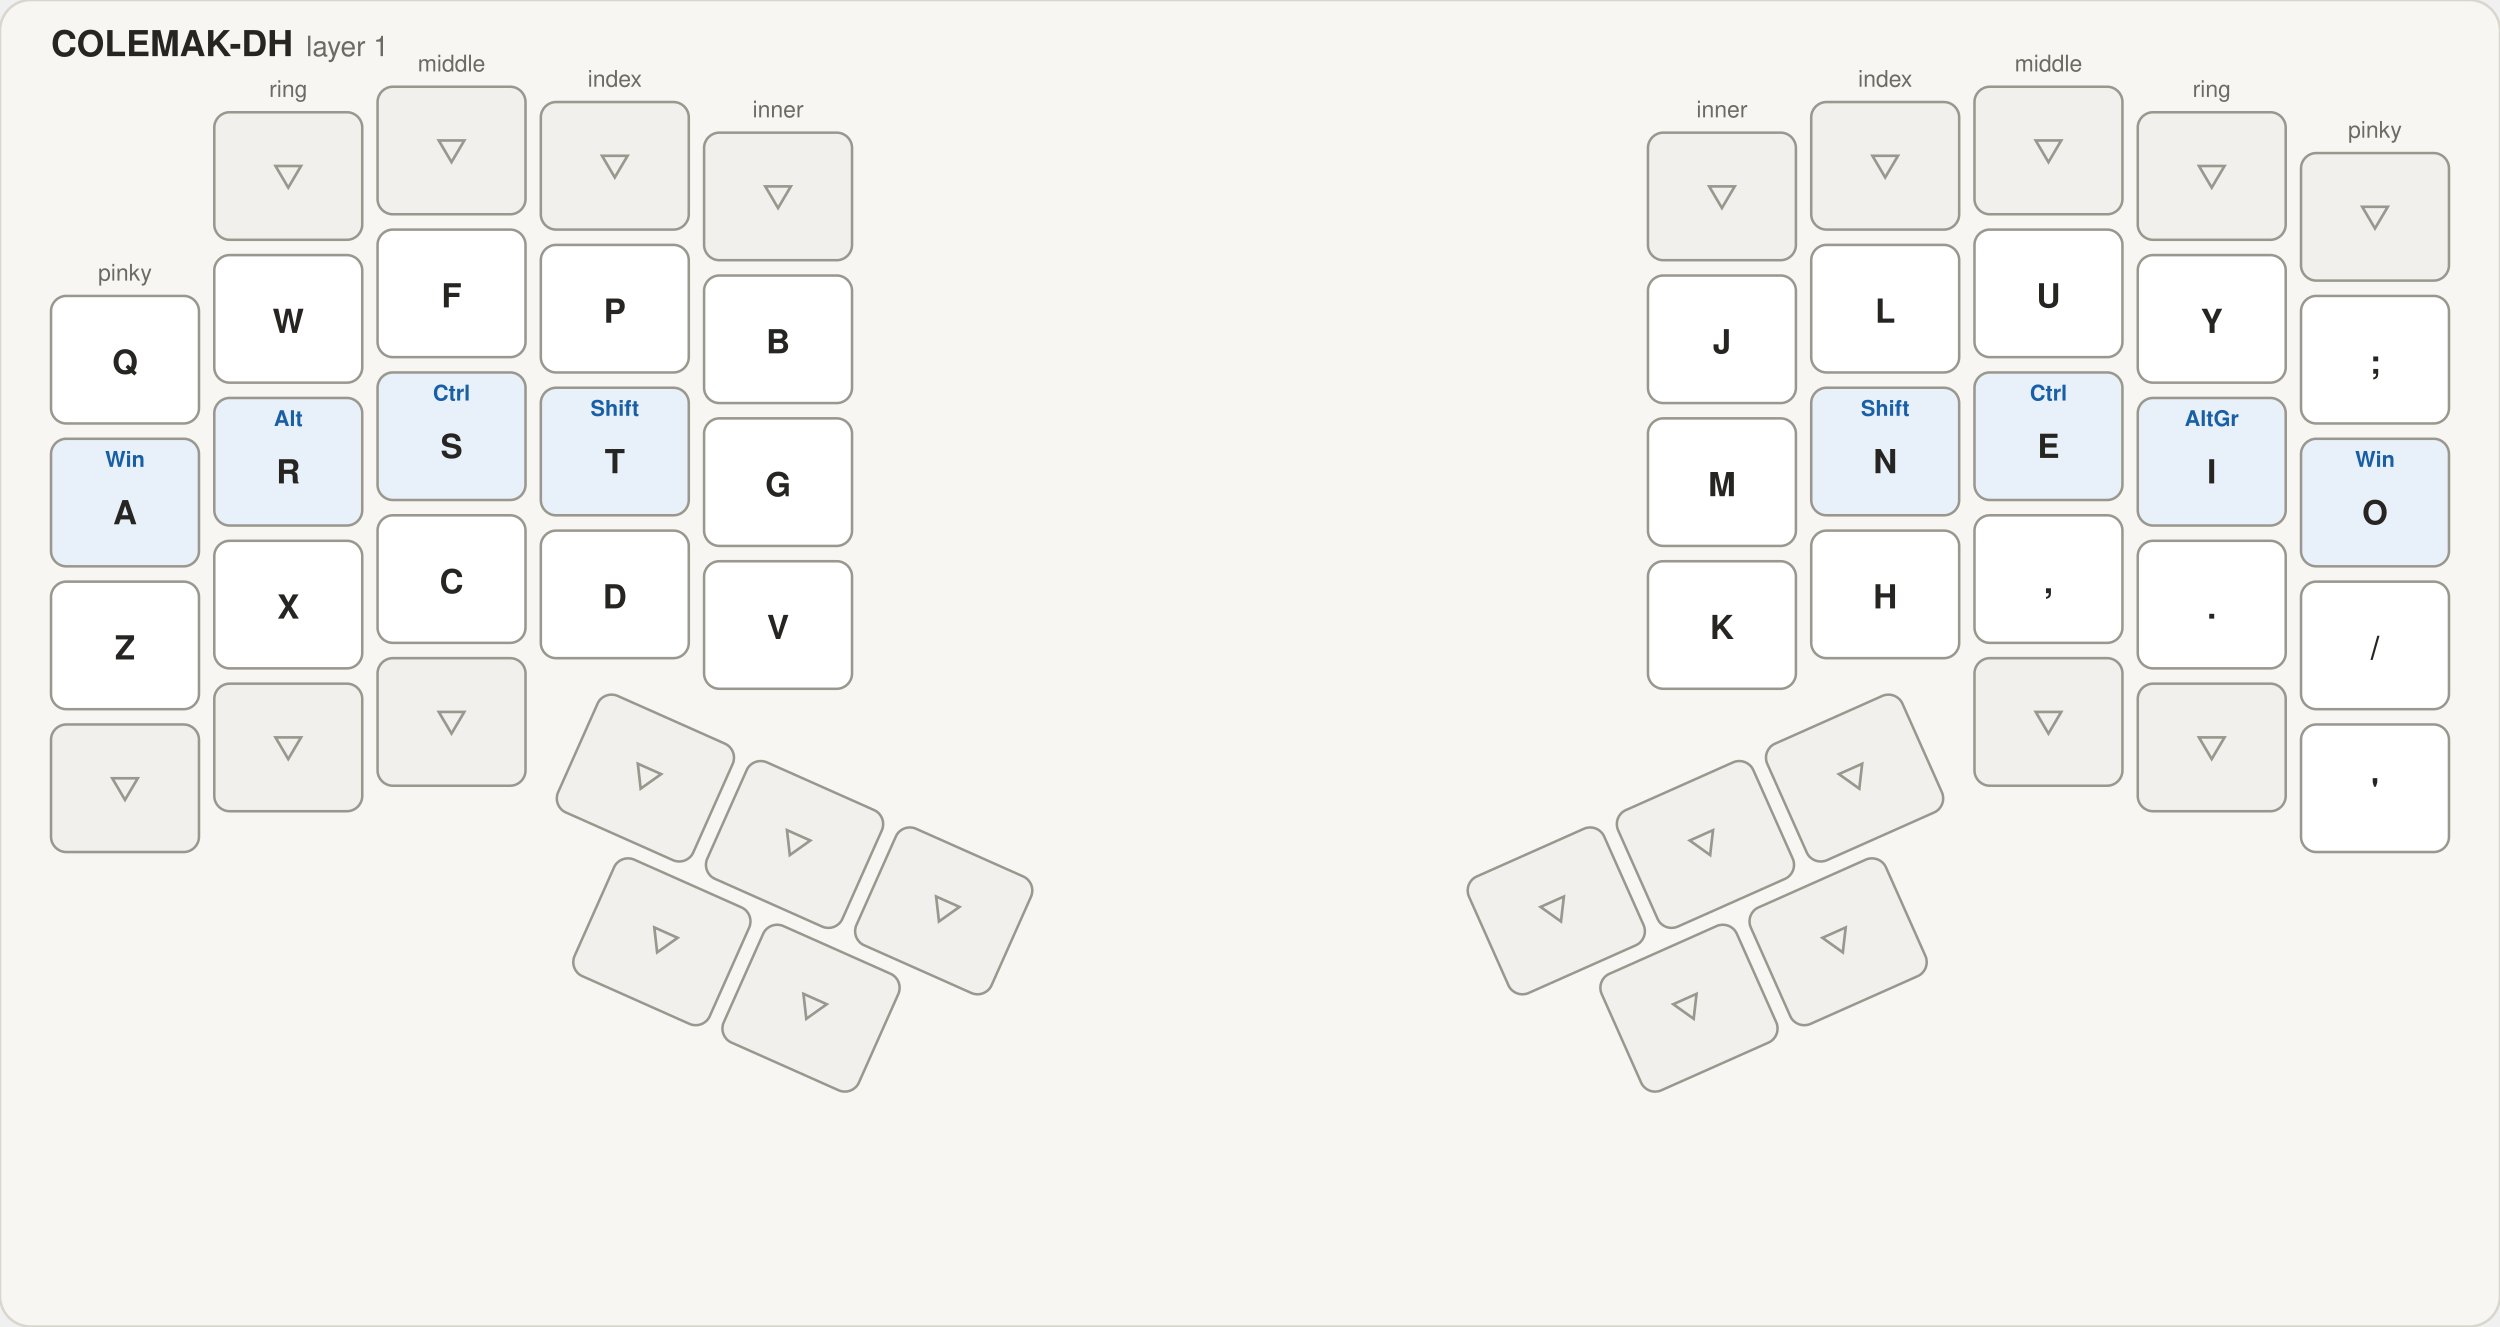
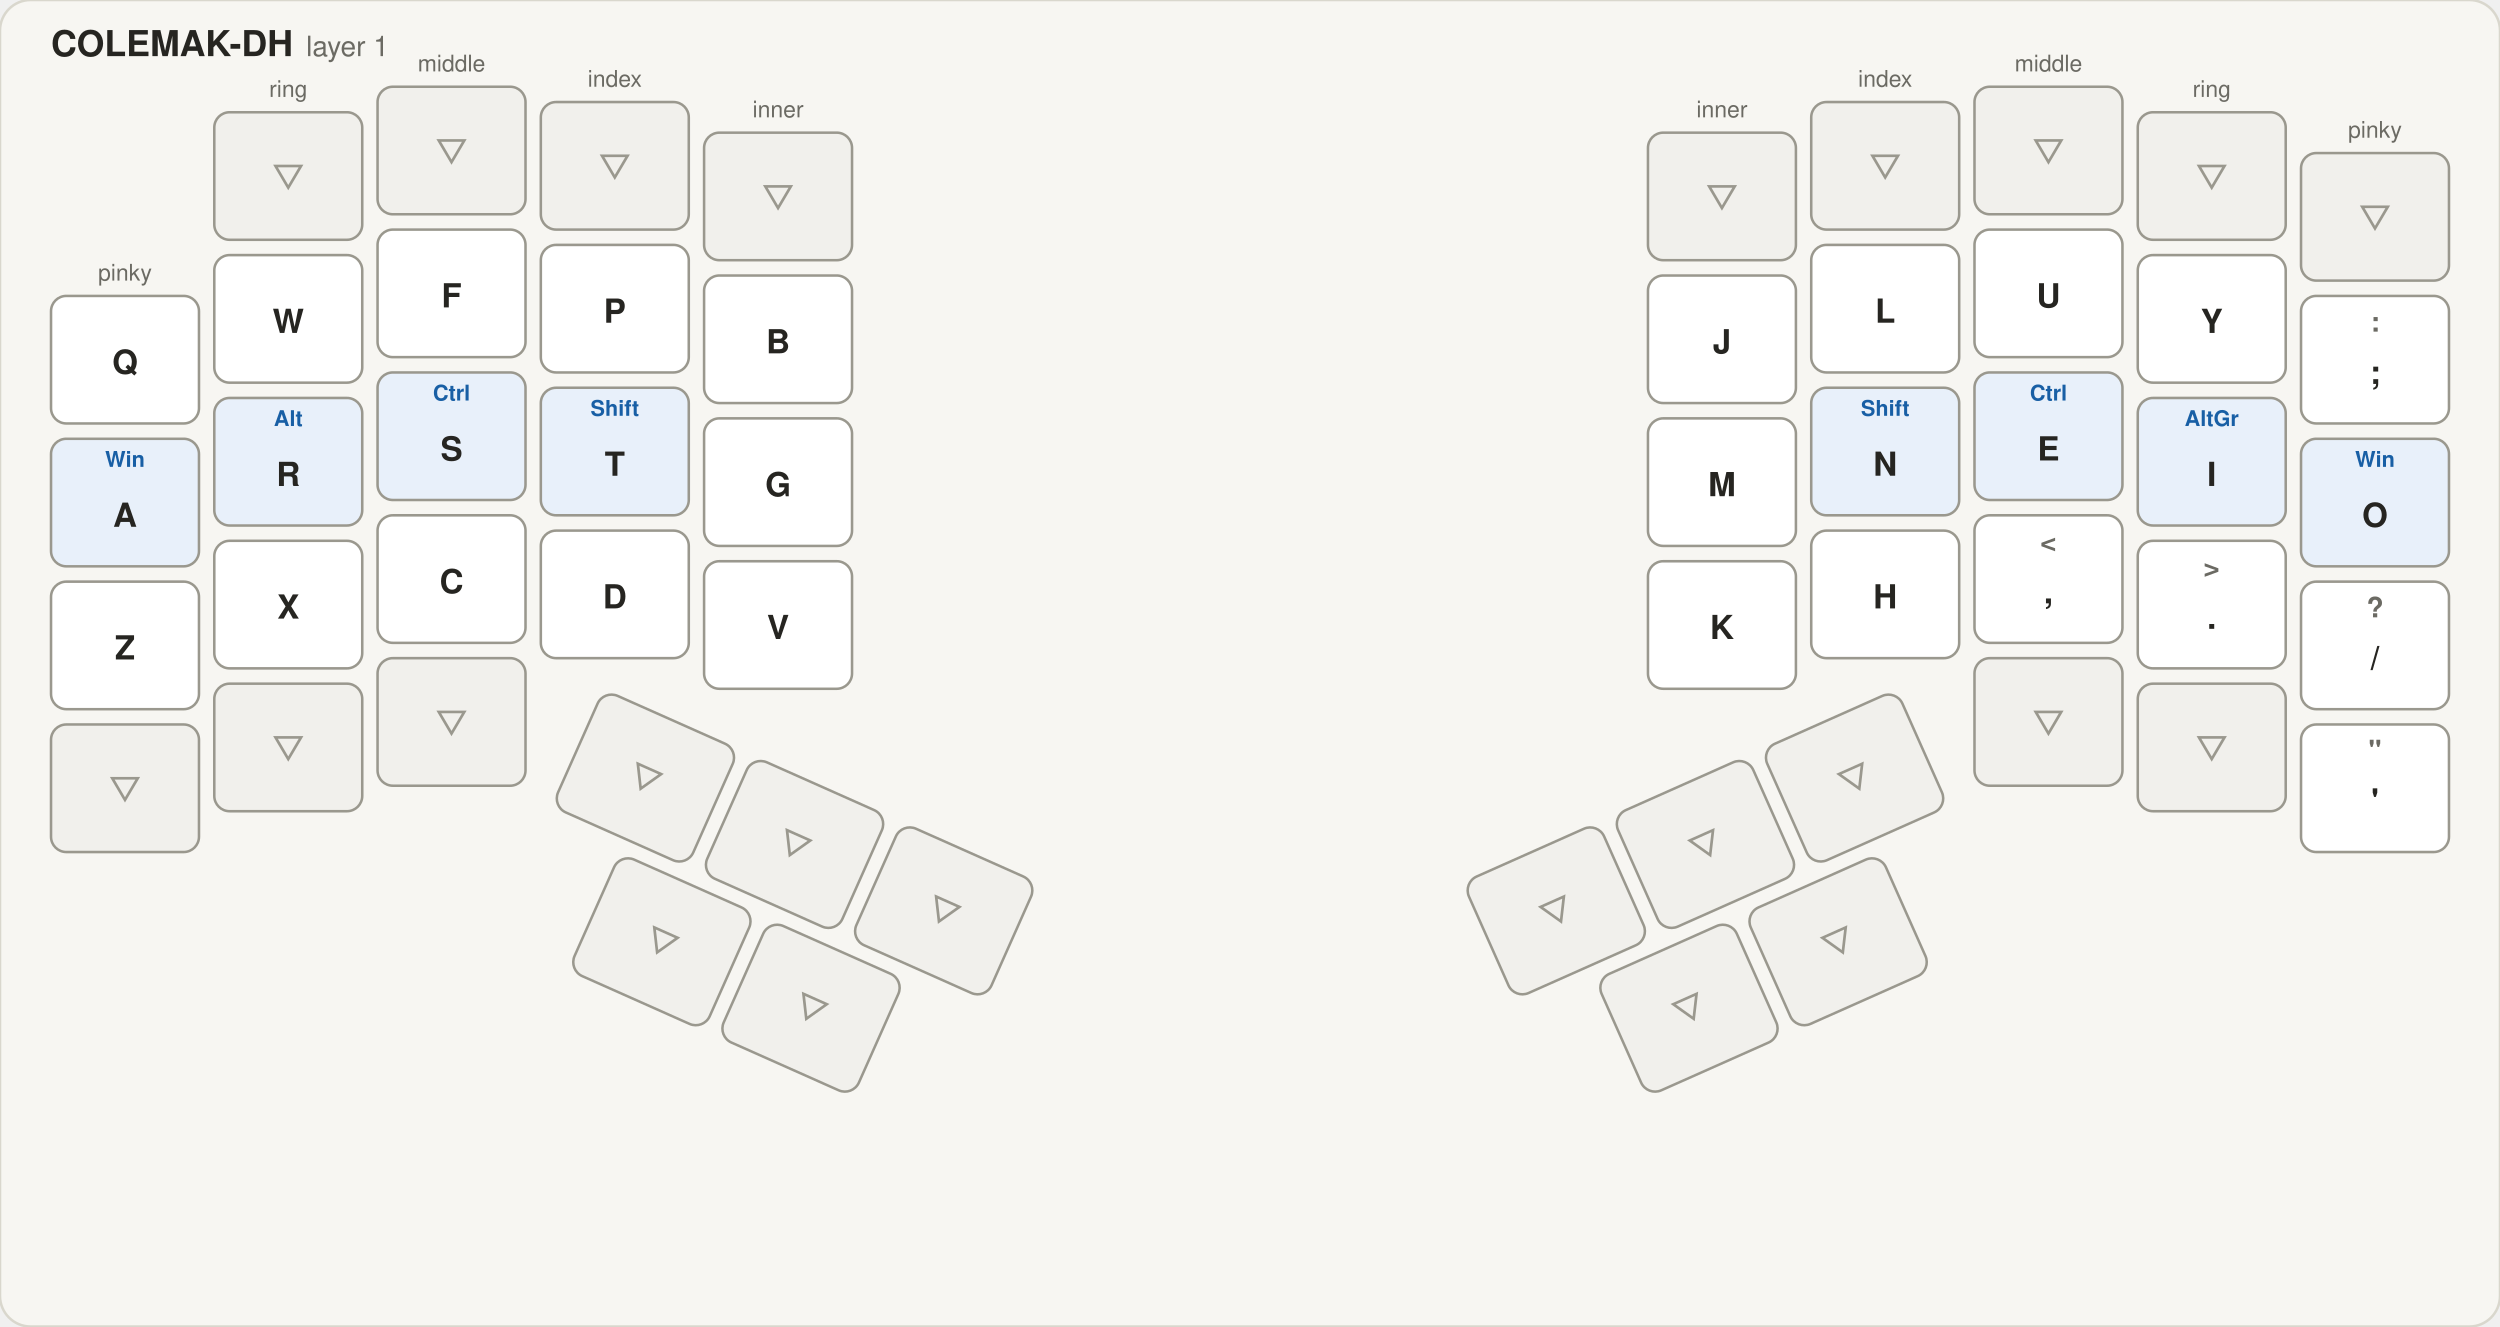
<svg xmlns="http://www.w3.org/2000/svg" viewBox="0 0 980 520" width="980" height="520" font-family="-apple-system, 'Segoe UI', Helvetica, Arial, sans-serif">
  <rect width="980" height="520" rx="12" fill="#f7f6f2" stroke="#d9d7cd" />
  <text x="20" y="22" font-size="14" font-weight="700" fill="#262521">COLEMAK-DH</text>
  <text x="120" y="22" font-size="11" fill="#6b6a63">layer 1</text>
  <text x="49" y="110" text-anchor="middle" font-size="9" fill="#6b6a63">pinky</text>
  <g data-pos="9">
    <rect x="20" y="116" width="58" height="50" rx="6" fill="#ffffff" stroke="#9a988e" />
    <text x="49" y="146.5" text-anchor="middle" font-size="13" font-weight="700" fill="#262521">Q</text>
  </g>
  <g data-pos="19">
    <rect x="20" y="172" width="58" height="50" rx="6" fill="#e8f0fa" stroke="#9a988e" />
    <text x="49" y="183" text-anchor="middle" font-size="8.5" font-weight="600" fill="#185fa5">Win</text>
-     <text x="49" y="205.5" text-anchor="middle" font-size="13" font-weight="700" fill="#262521">A</text>
+     <text x="49" y="206.5" text-anchor="middle" font-size="13" font-weight="700" fill="#262521">A</text>
  </g>
  <g data-pos="29">
    <rect x="20" y="228" width="58" height="50" rx="6" fill="#ffffff" stroke="#9a988e" />
    <text x="49" y="258.5" text-anchor="middle" font-size="13" font-weight="700" fill="#262521">Z</text>
  </g>
  <g data-pos="39">
    <rect x="20" y="284" width="58" height="50" rx="6" fill="#f1f0ec" stroke="#9a988e" />
    <text x="49" y="314" text-anchor="middle" font-size="13" fill="#9a988e">▽</text>
  </g>
  <text x="113" y="38" text-anchor="middle" font-size="9" fill="#6b6a63">ring</text>
  <g data-pos="0">
    <rect x="84" y="44" width="58" height="50" rx="6" fill="#f1f0ec" stroke="#9a988e" />
    <text x="113" y="74" text-anchor="middle" font-size="13" fill="#9a988e">▽</text>
  </g>
  <g data-pos="10">
    <rect x="84" y="100" width="58" height="50" rx="6" fill="#ffffff" stroke="#9a988e" />
    <text x="113" y="130.5" text-anchor="middle" font-size="13" font-weight="700" fill="#262521">W</text>
  </g>
  <g data-pos="20">
    <rect x="84" y="156" width="58" height="50" rx="6" fill="#e8f0fa" stroke="#9a988e" />
    <text x="113" y="167" text-anchor="middle" font-size="8.5" font-weight="600" fill="#185fa5">Alt</text>
-     <text x="113" y="189.5" text-anchor="middle" font-size="13" font-weight="700" fill="#262521">R</text>
+     <text x="113" y="190.5" text-anchor="middle" font-size="13" font-weight="700" fill="#262521">R</text>
  </g>
  <g data-pos="30">
    <rect x="84" y="212" width="58" height="50" rx="6" fill="#ffffff" stroke="#9a988e" />
    <text x="113" y="242.5" text-anchor="middle" font-size="13" font-weight="700" fill="#262521">X</text>
  </g>
  <g data-pos="40">
    <rect x="84" y="268" width="58" height="50" rx="6" fill="#f1f0ec" stroke="#9a988e" />
    <text x="113" y="298" text-anchor="middle" font-size="13" fill="#9a988e">▽</text>
  </g>
  <text x="177" y="28" text-anchor="middle" font-size="9" fill="#6b6a63">middle</text>
  <g data-pos="1">
    <rect x="148" y="34" width="58" height="50" rx="6" fill="#f1f0ec" stroke="#9a988e" />
    <text x="177" y="64" text-anchor="middle" font-size="13" fill="#9a988e">▽</text>
  </g>
  <g data-pos="11">
    <rect x="148" y="90" width="58" height="50" rx="6" fill="#ffffff" stroke="#9a988e" />
    <text x="177" y="120.5" text-anchor="middle" font-size="13" font-weight="700" fill="#262521">F</text>
  </g>
  <g data-pos="21">
    <rect x="148" y="146" width="58" height="50" rx="6" fill="#e8f0fa" stroke="#9a988e" />
    <text x="177" y="157" text-anchor="middle" font-size="8.5" font-weight="600" fill="#185fa5">Ctrl</text>
-     <text x="177" y="179.5" text-anchor="middle" font-size="13" font-weight="700" fill="#262521">S</text>
+     <text x="177" y="180.5" text-anchor="middle" font-size="13" font-weight="700" fill="#262521">S</text>
  </g>
  <g data-pos="31">
    <rect x="148" y="202" width="58" height="50" rx="6" fill="#ffffff" stroke="#9a988e" />
    <text x="177" y="232.5" text-anchor="middle" font-size="13" font-weight="700" fill="#262521">C</text>
  </g>
  <g data-pos="41">
    <rect x="148" y="258" width="58" height="50" rx="6" fill="#f1f0ec" stroke="#9a988e" />
    <text x="177" y="288" text-anchor="middle" font-size="13" fill="#9a988e">▽</text>
  </g>
  <text x="241" y="34" text-anchor="middle" font-size="9" fill="#6b6a63">index</text>
  <g data-pos="2">
    <rect x="212" y="40" width="58" height="50" rx="6" fill="#f1f0ec" stroke="#9a988e" />
    <text x="241" y="70" text-anchor="middle" font-size="13" fill="#9a988e">▽</text>
  </g>
  <g data-pos="12">
    <rect x="212" y="96" width="58" height="50" rx="6" fill="#ffffff" stroke="#9a988e" />
    <text x="241" y="126.5" text-anchor="middle" font-size="13" font-weight="700" fill="#262521">P</text>
  </g>
  <g data-pos="22">
    <rect x="212" y="152" width="58" height="50" rx="6" fill="#e8f0fa" stroke="#9a988e" />
    <text x="241" y="163" text-anchor="middle" font-size="8.5" font-weight="600" fill="#185fa5">Shift</text>
-     <text x="241" y="185.5" text-anchor="middle" font-size="13" font-weight="700" fill="#262521">T</text>
+     <text x="241" y="186.5" text-anchor="middle" font-size="13" font-weight="700" fill="#262521">T</text>
  </g>
  <g data-pos="32">
    <rect x="212" y="208" width="58" height="50" rx="6" fill="#ffffff" stroke="#9a988e" />
    <text x="241" y="238.5" text-anchor="middle" font-size="13" font-weight="700" fill="#262521">D</text>
  </g>
  <text x="305" y="46" text-anchor="middle" font-size="9" fill="#6b6a63">inner</text>
  <g data-pos="3">
    <rect x="276" y="52" width="58" height="50" rx="6" fill="#f1f0ec" stroke="#9a988e" />
    <text x="305" y="82" text-anchor="middle" font-size="13" fill="#9a988e">▽</text>
  </g>
  <g data-pos="13">
    <rect x="276" y="108" width="58" height="50" rx="6" fill="#ffffff" stroke="#9a988e" />
    <text x="305" y="138.5" text-anchor="middle" font-size="13" font-weight="700" fill="#262521">B</text>
  </g>
  <g data-pos="23">
    <rect x="276" y="164" width="58" height="50" rx="6" fill="#ffffff" stroke="#9a988e" />
    <text x="305" y="194.5" text-anchor="middle" font-size="13" font-weight="700" fill="#262521">G</text>
  </g>
  <g data-pos="33">
    <rect x="276" y="220" width="58" height="50" rx="6" fill="#ffffff" stroke="#9a988e" />
    <text x="305" y="250.5" text-anchor="middle" font-size="13" font-weight="700" fill="#262521">V</text>
  </g>
  <g transform="rotate(24 253 305)">
    <g data-pos="45">
      <rect x="224" y="280" width="58" height="50" rx="6" fill="#f1f0ec" stroke="#9a988e" />
      <text x="253" y="310" text-anchor="middle" font-size="13" fill="#9a988e">▽</text>
    </g>
    <g data-pos="48">
      <rect x="288" y="280" width="58" height="50" rx="6" fill="#f1f0ec" stroke="#9a988e" />
      <text x="317" y="310" text-anchor="middle" font-size="13" fill="#9a988e">▽</text>
    </g>
    <g data-pos="52">
      <rect x="352" y="280" width="58" height="50" rx="6" fill="#f1f0ec" stroke="#9a988e" />
      <text x="381" y="310" text-anchor="middle" font-size="13" fill="#9a988e">▽</text>
    </g>
    <g data-pos="47">
      <rect x="256" y="336" width="58" height="50" rx="6" fill="#f1f0ec" stroke="#9a988e" />
      <text x="285" y="366" text-anchor="middle" font-size="13" fill="#9a988e">▽</text>
    </g>
    <g data-pos="51">
      <rect x="320" y="336" width="58" height="50" rx="6" fill="#f1f0ec" stroke="#9a988e" />
      <text x="349" y="366" text-anchor="middle" font-size="13" fill="#9a988e">▽</text>
    </g>
  </g>
  <text x="675" y="46" text-anchor="middle" font-size="9" fill="#6b6a63">inner</text>
  <g data-pos="4">
    <rect x="646" y="52" width="58" height="50" rx="6" fill="#f1f0ec" stroke="#9a988e" />
    <text x="675" y="82" text-anchor="middle" font-size="13" fill="#9a988e">▽</text>
  </g>
  <g data-pos="14">
    <rect x="646" y="108" width="58" height="50" rx="6" fill="#ffffff" stroke="#9a988e" />
    <text x="675" y="138.5" text-anchor="middle" font-size="13" font-weight="700" fill="#262521">J</text>
  </g>
  <g data-pos="24">
    <rect x="646" y="164" width="58" height="50" rx="6" fill="#ffffff" stroke="#9a988e" />
    <text x="675" y="194.5" text-anchor="middle" font-size="13" font-weight="700" fill="#262521">M</text>
  </g>
  <g data-pos="34">
    <rect x="646" y="220" width="58" height="50" rx="6" fill="#ffffff" stroke="#9a988e" />
    <text x="675" y="250.5" text-anchor="middle" font-size="13" font-weight="700" fill="#262521">K</text>
  </g>
  <text x="739" y="34" text-anchor="middle" font-size="9" fill="#6b6a63">index</text>
  <g data-pos="5">
    <rect x="710" y="40" width="58" height="50" rx="6" fill="#f1f0ec" stroke="#9a988e" />
    <text x="739" y="70" text-anchor="middle" font-size="13" fill="#9a988e">▽</text>
  </g>
  <g data-pos="15">
    <rect x="710" y="96" width="58" height="50" rx="6" fill="#ffffff" stroke="#9a988e" />
    <text x="739" y="126.5" text-anchor="middle" font-size="13" font-weight="700" fill="#262521">L</text>
  </g>
  <g data-pos="25">
    <rect x="710" y="152" width="58" height="50" rx="6" fill="#e8f0fa" stroke="#9a988e" />
    <text x="739" y="163" text-anchor="middle" font-size="8.5" font-weight="600" fill="#185fa5">Shift</text>
-     <text x="739" y="185.5" text-anchor="middle" font-size="13" font-weight="700" fill="#262521">N</text>
+     <text x="739" y="186.5" text-anchor="middle" font-size="13" font-weight="700" fill="#262521">N</text>
  </g>
  <g data-pos="35">
    <rect x="710" y="208" width="58" height="50" rx="6" fill="#ffffff" stroke="#9a988e" />
    <text x="739" y="238.5" text-anchor="middle" font-size="13" font-weight="700" fill="#262521">H</text>
  </g>
  <text x="803" y="28" text-anchor="middle" font-size="9" fill="#6b6a63">middle</text>
  <g data-pos="6">
    <rect x="774" y="34" width="58" height="50" rx="6" fill="#f1f0ec" stroke="#9a988e" />
    <text x="803" y="64" text-anchor="middle" font-size="13" fill="#9a988e">▽</text>
  </g>
  <g data-pos="16">
    <rect x="774" y="90" width="58" height="50" rx="6" fill="#ffffff" stroke="#9a988e" />
    <text x="803" y="120.5" text-anchor="middle" font-size="13" font-weight="700" fill="#262521">U</text>
  </g>
  <g data-pos="26">
    <rect x="774" y="146" width="58" height="50" rx="6" fill="#e8f0fa" stroke="#9a988e" />
    <text x="803" y="157" text-anchor="middle" font-size="8.5" font-weight="600" fill="#185fa5">Ctrl</text>
-     <text x="803" y="179.5" text-anchor="middle" font-size="13" font-weight="700" fill="#262521">E</text>
+     <text x="803" y="180.5" text-anchor="middle" font-size="13" font-weight="700" fill="#262521">E</text>
  </g>
  <g data-pos="36">
    <rect x="774" y="202" width="58" height="50" rx="6" fill="#ffffff" stroke="#9a988e" />
-     <text x="803" y="232.5" text-anchor="middle" font-size="13" font-weight="700" fill="#262521">,</text>
+     <text x="803" y="216" text-anchor="middle" font-size="11" font-weight="600" fill="#6b6a63">&lt;</text>
+     <text x="803" y="236.5" text-anchor="middle" font-size="13" font-weight="700" fill="#262521">,</text>
  </g>
  <g data-pos="42">
    <rect x="774" y="258" width="58" height="50" rx="6" fill="#f1f0ec" stroke="#9a988e" />
    <text x="803" y="288" text-anchor="middle" font-size="13" fill="#9a988e">▽</text>
  </g>
  <text x="867" y="38" text-anchor="middle" font-size="9" fill="#6b6a63">ring</text>
  <g data-pos="7">
    <rect x="838" y="44" width="58" height="50" rx="6" fill="#f1f0ec" stroke="#9a988e" />
    <text x="867" y="74" text-anchor="middle" font-size="13" fill="#9a988e">▽</text>
  </g>
  <g data-pos="17">
    <rect x="838" y="100" width="58" height="50" rx="6" fill="#ffffff" stroke="#9a988e" />
    <text x="867" y="130.5" text-anchor="middle" font-size="13" font-weight="700" fill="#262521">Y</text>
  </g>
  <g data-pos="27">
    <rect x="838" y="156" width="58" height="50" rx="6" fill="#e8f0fa" stroke="#9a988e" />
    <text x="867" y="167" text-anchor="middle" font-size="8.5" font-weight="600" fill="#185fa5">AltGr</text>
-     <text x="867" y="189.5" text-anchor="middle" font-size="13" font-weight="700" fill="#262521">I</text>
+     <text x="867" y="190.5" text-anchor="middle" font-size="13" font-weight="700" fill="#262521">I</text>
  </g>
  <g data-pos="37">
    <rect x="838" y="212" width="58" height="50" rx="6" fill="#ffffff" stroke="#9a988e" />
-     <text x="867" y="242.5" text-anchor="middle" font-size="13" font-weight="700" fill="#262521">.</text>
+     <text x="867" y="226" text-anchor="middle" font-size="11" font-weight="600" fill="#6b6a63">&gt;</text>
+     <text x="867" y="246.5" text-anchor="middle" font-size="13" font-weight="700" fill="#262521">.</text>
  </g>
  <g data-pos="43">
    <rect x="838" y="268" width="58" height="50" rx="6" fill="#f1f0ec" stroke="#9a988e" />
    <text x="867" y="298" text-anchor="middle" font-size="13" fill="#9a988e">▽</text>
  </g>
  <text x="931" y="54" text-anchor="middle" font-size="9" fill="#6b6a63">pinky</text>
  <g data-pos="8">
    <rect x="902" y="60" width="58" height="50" rx="6" fill="#f1f0ec" stroke="#9a988e" />
    <text x="931" y="90" text-anchor="middle" font-size="13" fill="#9a988e">▽</text>
  </g>
  <g data-pos="18">
    <rect x="902" y="116" width="58" height="50" rx="6" fill="#ffffff" stroke="#9a988e" />
-     <text x="931" y="146.5" text-anchor="middle" font-size="13" font-weight="700" fill="#262521">;</text>
+     <text x="931" y="130" text-anchor="middle" font-size="11" font-weight="600" fill="#6b6a63">:</text>
+     <text x="931" y="150.5" text-anchor="middle" font-size="13" font-weight="700" fill="#262521">;</text>
  </g>
  <g data-pos="28">
    <rect x="902" y="172" width="58" height="50" rx="6" fill="#e8f0fa" stroke="#9a988e" />
    <text x="931" y="183" text-anchor="middle" font-size="8.5" font-weight="600" fill="#185fa5">Win</text>
-     <text x="931" y="205.5" text-anchor="middle" font-size="13" font-weight="700" fill="#262521">O</text>
+     <text x="931" y="206.5" text-anchor="middle" font-size="13" font-weight="700" fill="#262521">O</text>
  </g>
  <g data-pos="38">
    <rect x="902" y="228" width="58" height="50" rx="6" fill="#ffffff" stroke="#9a988e" />
-     <text x="931" y="258.5" text-anchor="middle" font-size="13" font-weight="700" fill="#262521">/</text>
+     <text x="931" y="242" text-anchor="middle" font-size="11" font-weight="600" fill="#6b6a63">?</text>
+     <text x="931" y="262.5" text-anchor="middle" font-size="13" font-weight="700" fill="#262521">/</text>
  </g>
  <g data-pos="44">
    <rect x="902" y="284" width="58" height="50" rx="6" fill="#ffffff" stroke="#9a988e" />
-     <text x="931" y="314.5" text-anchor="middle" font-size="13" font-weight="700" fill="#262521">'</text>
+     <text x="931" y="298" text-anchor="middle" font-size="11" font-weight="600" fill="#6b6a63">"</text>
+     <text x="931" y="318.5" text-anchor="middle" font-size="13" font-weight="700" fill="#262521">'</text>
  </g>
  <g transform="rotate(-24 727 305)">
    <g data-pos="46">
      <rect x="698" y="280" width="58" height="50" rx="6" fill="#f1f0ec" stroke="#9a988e" />
      <text x="727" y="310" text-anchor="middle" font-size="13" fill="#9a988e">▽</text>
    </g>
    <g data-pos="54">
      <rect x="634" y="280" width="58" height="50" rx="6" fill="#f1f0ec" stroke="#9a988e" />
      <text x="663" y="310" text-anchor="middle" font-size="13" fill="#9a988e">▽</text>
    </g>
    <g data-pos="50">
      <rect x="570" y="280" width="58" height="50" rx="6" fill="#f1f0ec" stroke="#9a988e" />
      <text x="599" y="310" text-anchor="middle" font-size="13" fill="#9a988e">▽</text>
    </g>
    <g data-pos="49">
      <rect x="666" y="336" width="58" height="50" rx="6" fill="#f1f0ec" stroke="#9a988e" />
      <text x="695" y="366" text-anchor="middle" font-size="13" fill="#9a988e">▽</text>
    </g>
    <g data-pos="53">
      <rect x="602" y="336" width="58" height="50" rx="6" fill="#f1f0ec" stroke="#9a988e" />
      <text x="631" y="366" text-anchor="middle" font-size="13" fill="#9a988e">▽</text>
    </g>
  </g>
</svg>
